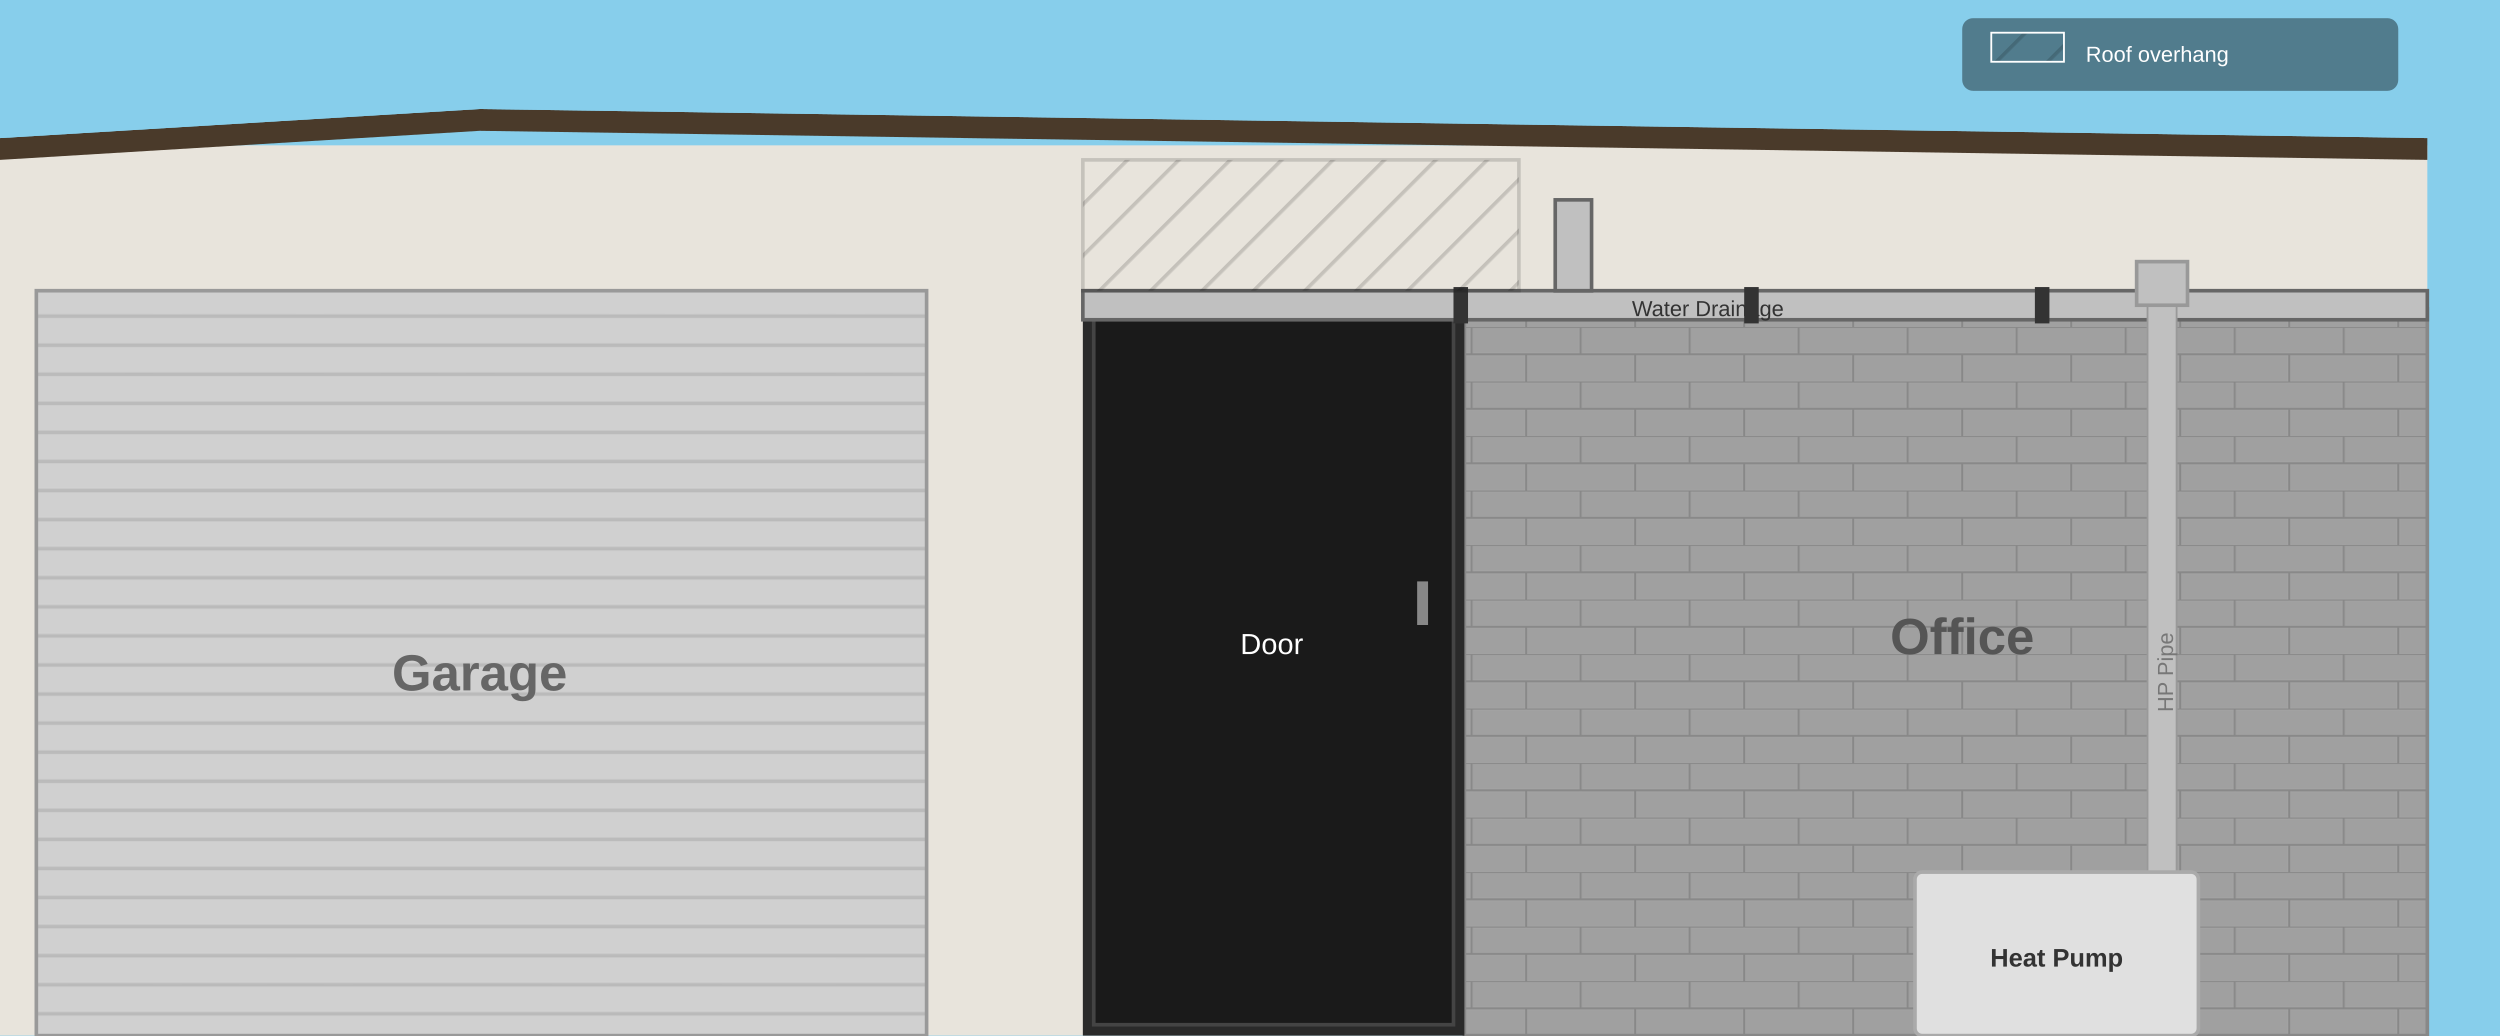
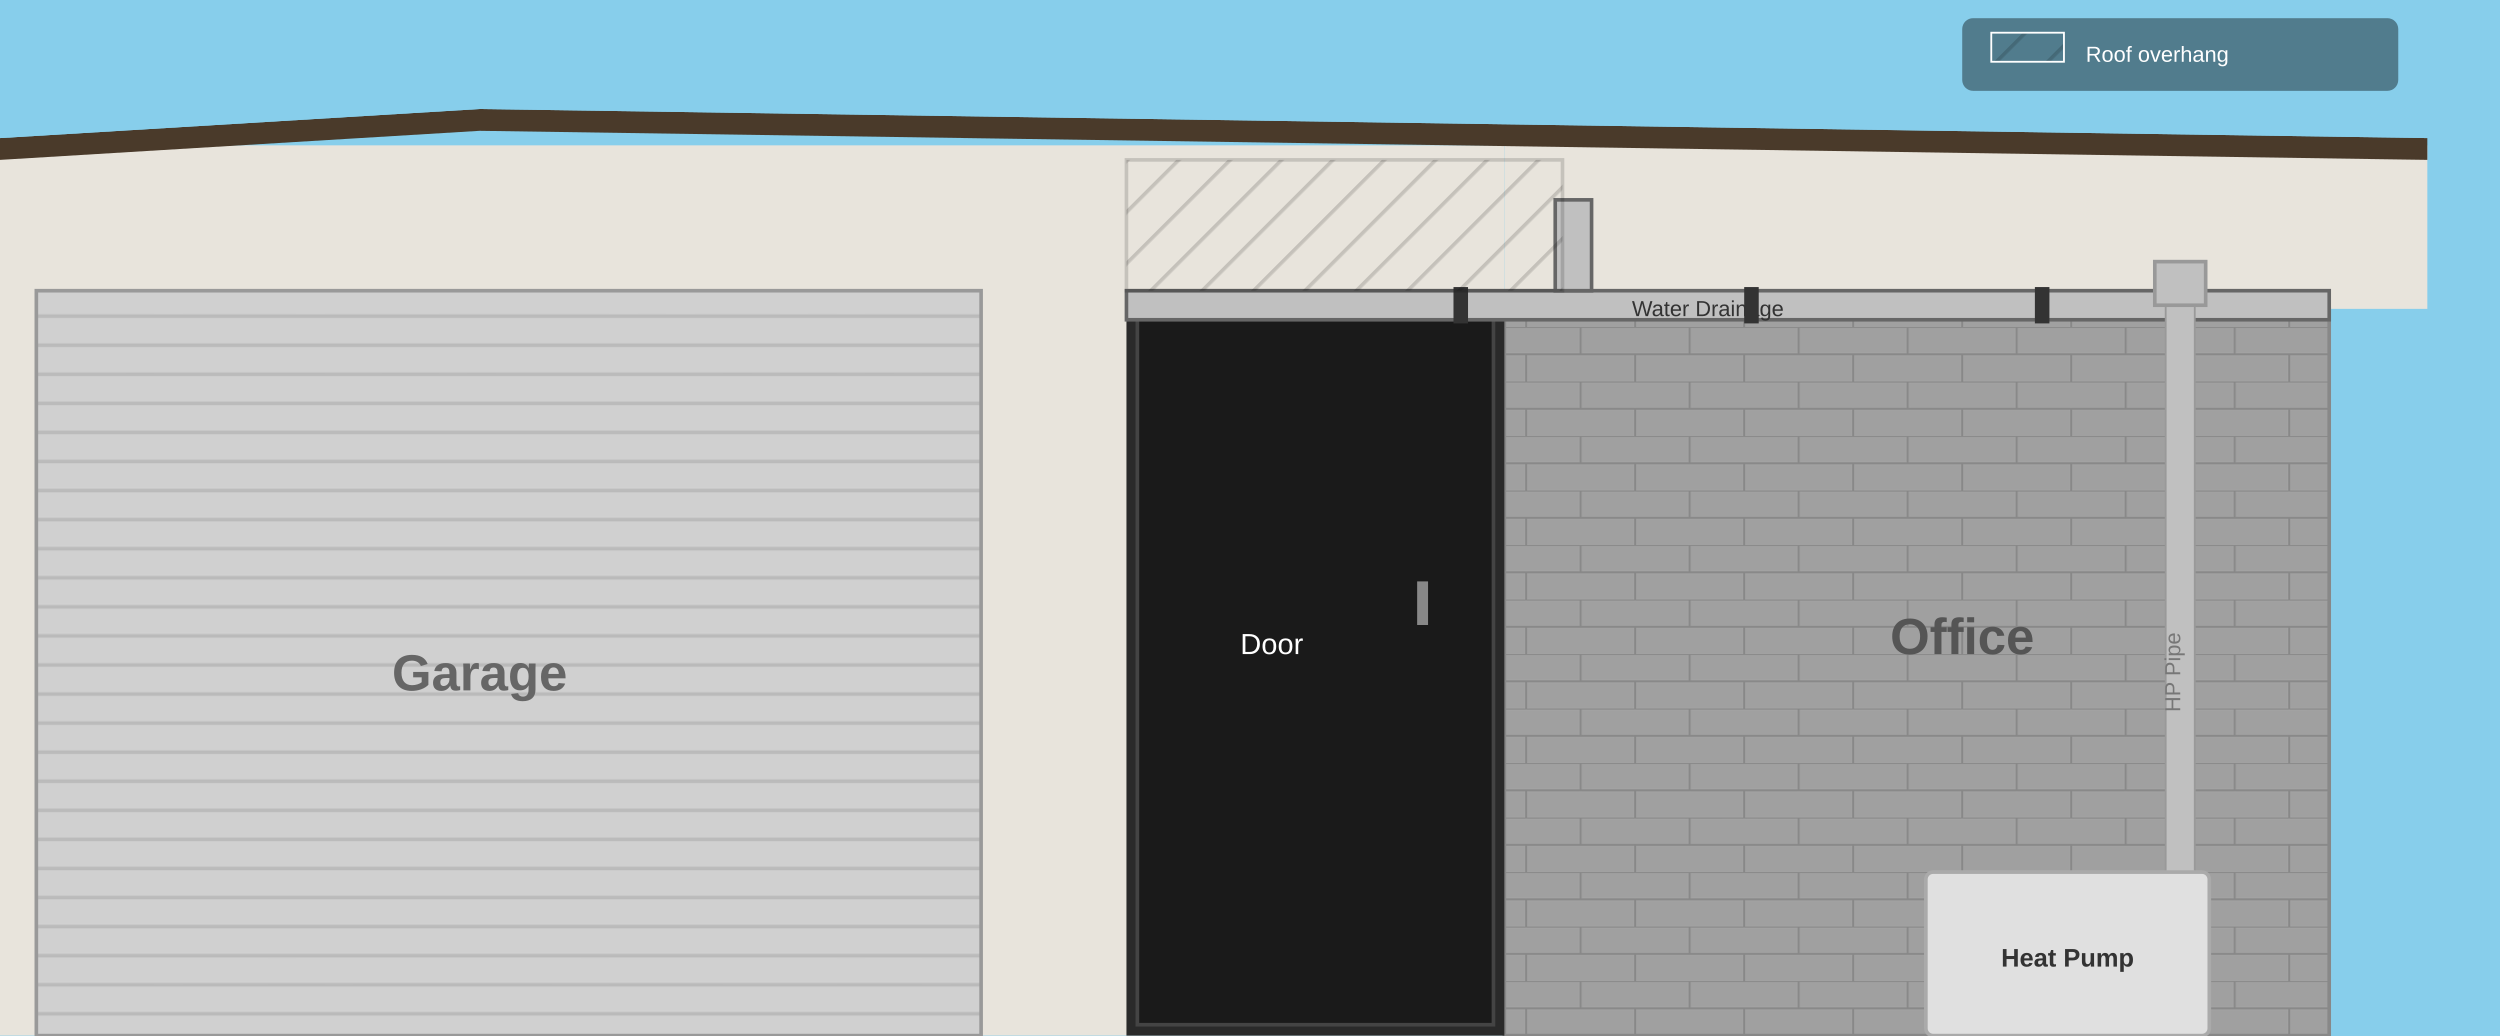
<svg xmlns="http://www.w3.org/2000/svg" font-family="Arial, sans-serif" viewBox="0 0 688 285" width="700">
  <defs>
    <pattern id="blockwork" width="30" height="15" patternUnits="userSpaceOnUse">
      <rect width="30" height="15" fill="#a0a0a0" />
      <line x1="0" y1="0" x2="30" y2="0" stroke="#888" stroke-width="0.5" />
      <line x1="15" y1="0" x2="15" y2="7.5" stroke="#888" stroke-width="0.5" />
      <line x1="0" y1="7.5" x2="30" y2="7.5" stroke="#888" stroke-width="0.5" />
      <line x1="0" y1="7.5" x2="0" y2="15" stroke="#888" stroke-width="0.5" />
      <line x1="30" y1="7.5" x2="30" y2="15" stroke="#888" stroke-width="0.5" />
    </pattern>
    <pattern id="roller-door" width="668" height="8" patternUnits="userSpaceOnUse">
      <rect width="668" height="8" fill="#d0d0d0" />
      <line x1="0" y1="7" x2="668" y2="7" stroke="#bbb" stroke-width="1" />
    </pattern>
    <pattern id="overhang-hatch" width="10" height="10" patternUnits="userSpaceOnUse" patternTransform="rotate(45)">
      <rect width="10" height="10" fill="none" />
      <line x1="0" y1="0" x2="0" y2="10" stroke="rgba(0,0,0,0.15)" stroke-width="2" />
    </pattern>
  </defs>
  <rect width="688" height="310" fill="#87CEEB" />
-   <rect x="0" y="40" width="418" height="245" fill="#e8e4dc" stroke="none" />
-   <rect x="403" y="40" width="265" height="45" fill="#e8e4dc" stroke="none" />
-   <rect x="10" y="80" width="245" height="205" fill="url(#roller-door)" stroke="#999" stroke-width="1" />
-   <rect x="403" y="85" width="265" height="200" fill="url(#blockwork)" stroke="#888" stroke-width="1" />
+   <rect x="0" y="40" width="414" height="245" fill="#e8e4dc" stroke="none" />
+   <rect x="414" y="40" width="254" height="45" fill="#e8e4dc" stroke="none" />
+   <rect x="10" y="80" width="260" height="205" fill="url(#roller-door)" stroke="#999" stroke-width="1" />
+   <rect x="414" y="85" width="227" height="200" fill="url(#blockwork)" stroke="#888" stroke-width="1" />
  <polygon points="0,38 132,30 668,38 668,44 132,36 0,44" fill="#4a3a2a" />
  <polygon points="0,0 0,38 132,30" fill="#87CEEB" />
  <polygon points="132,30 668,38 668,0 0,0" fill="#87CEEB" />
-   <rect x="298" y="80" width="105" height="205" fill="#2a2a2a" />
-   <rect x="301" y="83" width="99" height="199" fill="#1a1a1a" stroke="#444" stroke-width="1" />
+   <rect x="310" y="80" width="104" height="205" fill="#2a2a2a" />
+   <rect x="313" y="83" width="98" height="199" fill="#1a1a1a" stroke="#444" stroke-width="1" />
  <rect x="390" y="160" width="3" height="12" fill="#888" />
-   <rect x="298" y="80" width="370" height="8" fill="#c0c0c0" stroke="#666" stroke-width="1" />
+   <rect x="310" y="80" width="331" height="8" fill="#c0c0c0" stroke="#666" stroke-width="1" />
  <rect x="400" y="79" width="4" height="10" fill="#333" />
  <rect x="480" y="79" width="4" height="10" fill="#333" />
  <rect x="560" y="79" width="4" height="10" fill="#333" />
  <text x="470" y="87" text-anchor="middle" fill="#333" font-size="6">Water Drainage</text>
  <rect x="428" y="55" width="10" height="25" fill="#c0c0c0" stroke="#666" stroke-width="1" />
-   <rect x="591" y="80" width="8" height="205" fill="#c0c0c0" stroke="#999" stroke-width="0.5" />
-   <rect x="588" y="72" width="14" height="12" fill="#c0c0c0" stroke="#999" stroke-width="1" />
-   <rect x="527" y="240" width="78" height="45" fill="#e0e0e0" stroke="#aaa" stroke-width="1" rx="2" />
-   <text x="566" y="266" text-anchor="middle" fill="#333" font-size="7" font-weight="bold">Heat Pump</text>
-   <rect x="298" y="44" width="120" height="36" fill="url(#overhang-hatch)" stroke="rgba(0,0,0,0.15)" stroke-width="1" />
+   <rect x="596" y="80" width="8" height="205" fill="#c0c0c0" stroke="#999" stroke-width="0.5" />
+   <rect x="593" y="72" width="14" height="12" fill="#c0c0c0" stroke="#999" stroke-width="1" />
+   <rect x="530" y="240" width="78" height="45" fill="#e0e0e0" stroke="#aaa" stroke-width="1" rx="2" />
+   <text x="569" y="266" text-anchor="middle" fill="#333" font-size="7" font-weight="bold">Heat Pump</text>
+   <rect x="310" y="44" width="120" height="36" fill="url(#overhang-hatch)" stroke="rgba(0,0,0,0.15)" stroke-width="1" />
  <text x="132" y="190" text-anchor="middle" fill="#666" font-weight="bold" font-size="14">Garage</text>
  <text x="350" y="180" text-anchor="middle" fill="white" font-size="8">Door</text>
  <text x="540" y="180" text-anchor="middle" fill="#555" font-weight="bold" font-size="14">Office</text>
-   <text x="598" y="185" text-anchor="middle" fill="#777" font-size="6" transform="rotate(-90,598,185)">HP Pipe</text>
+   <text x="600" y="185" text-anchor="middle" fill="#777" font-size="6" transform="rotate(-90,600,185)">HP Pipe</text>
  <rect x="540" y="5" width="120" height="20" rx="3" fill="rgba(0,0,0,0.4)" stroke="none" />
  <rect x="548" y="9" width="20" height="8" fill="url(#overhang-hatch)" stroke="white" stroke-width="0.5" />
  <text x="574" y="17" fill="white" font-size="6">Roof overhang</text>
</svg>
